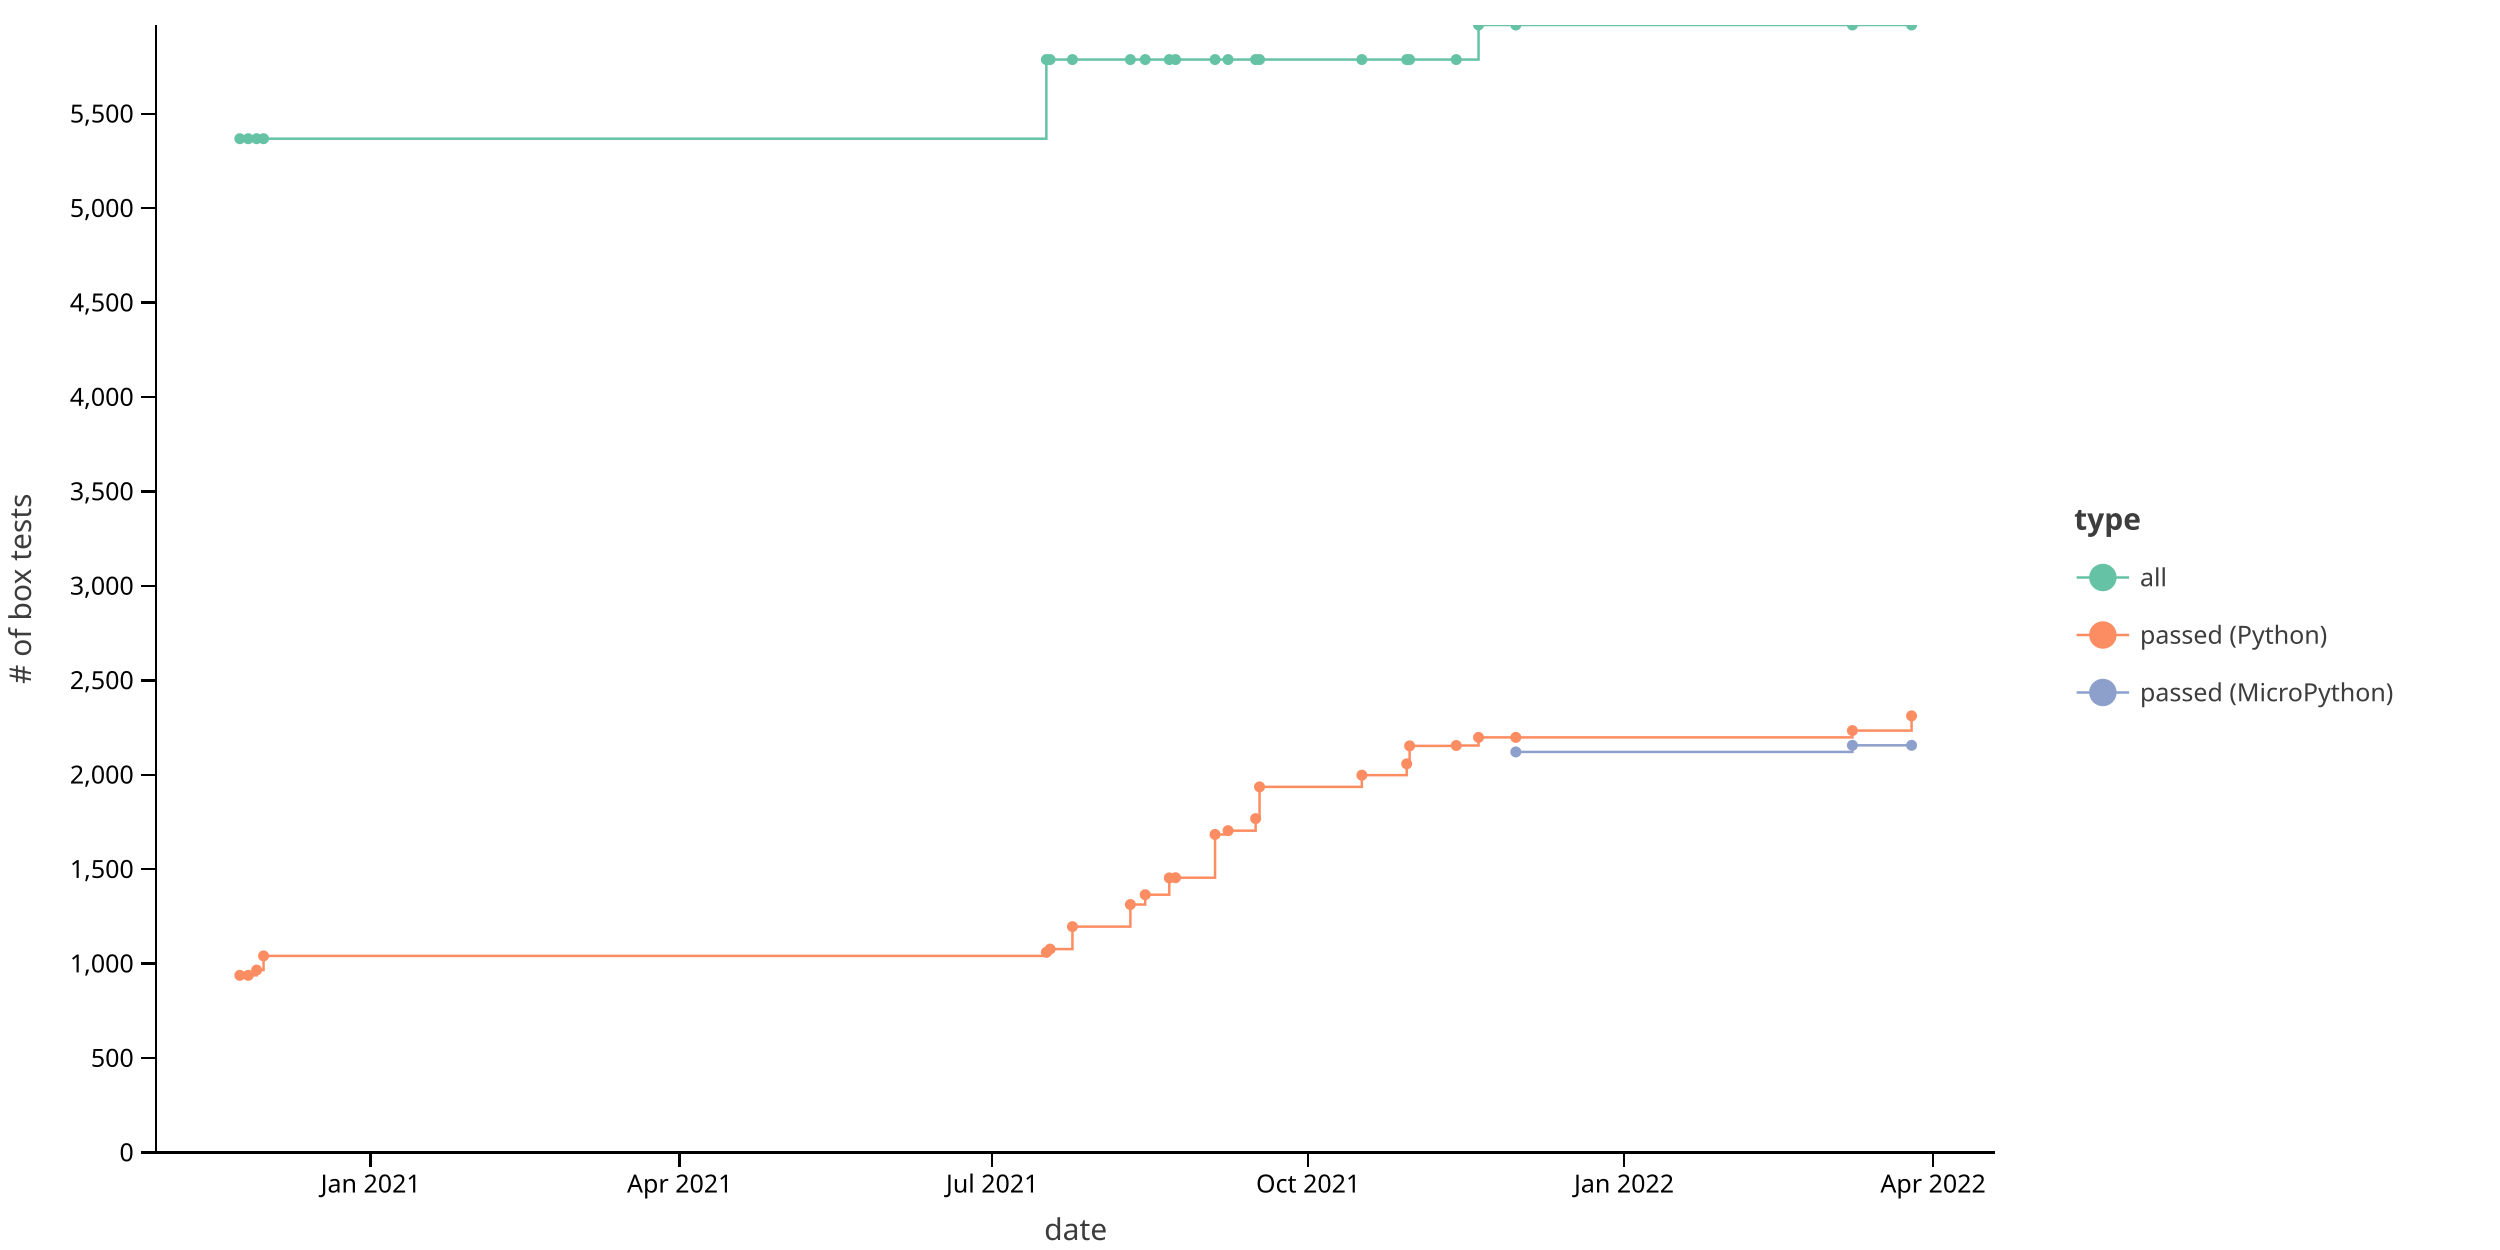
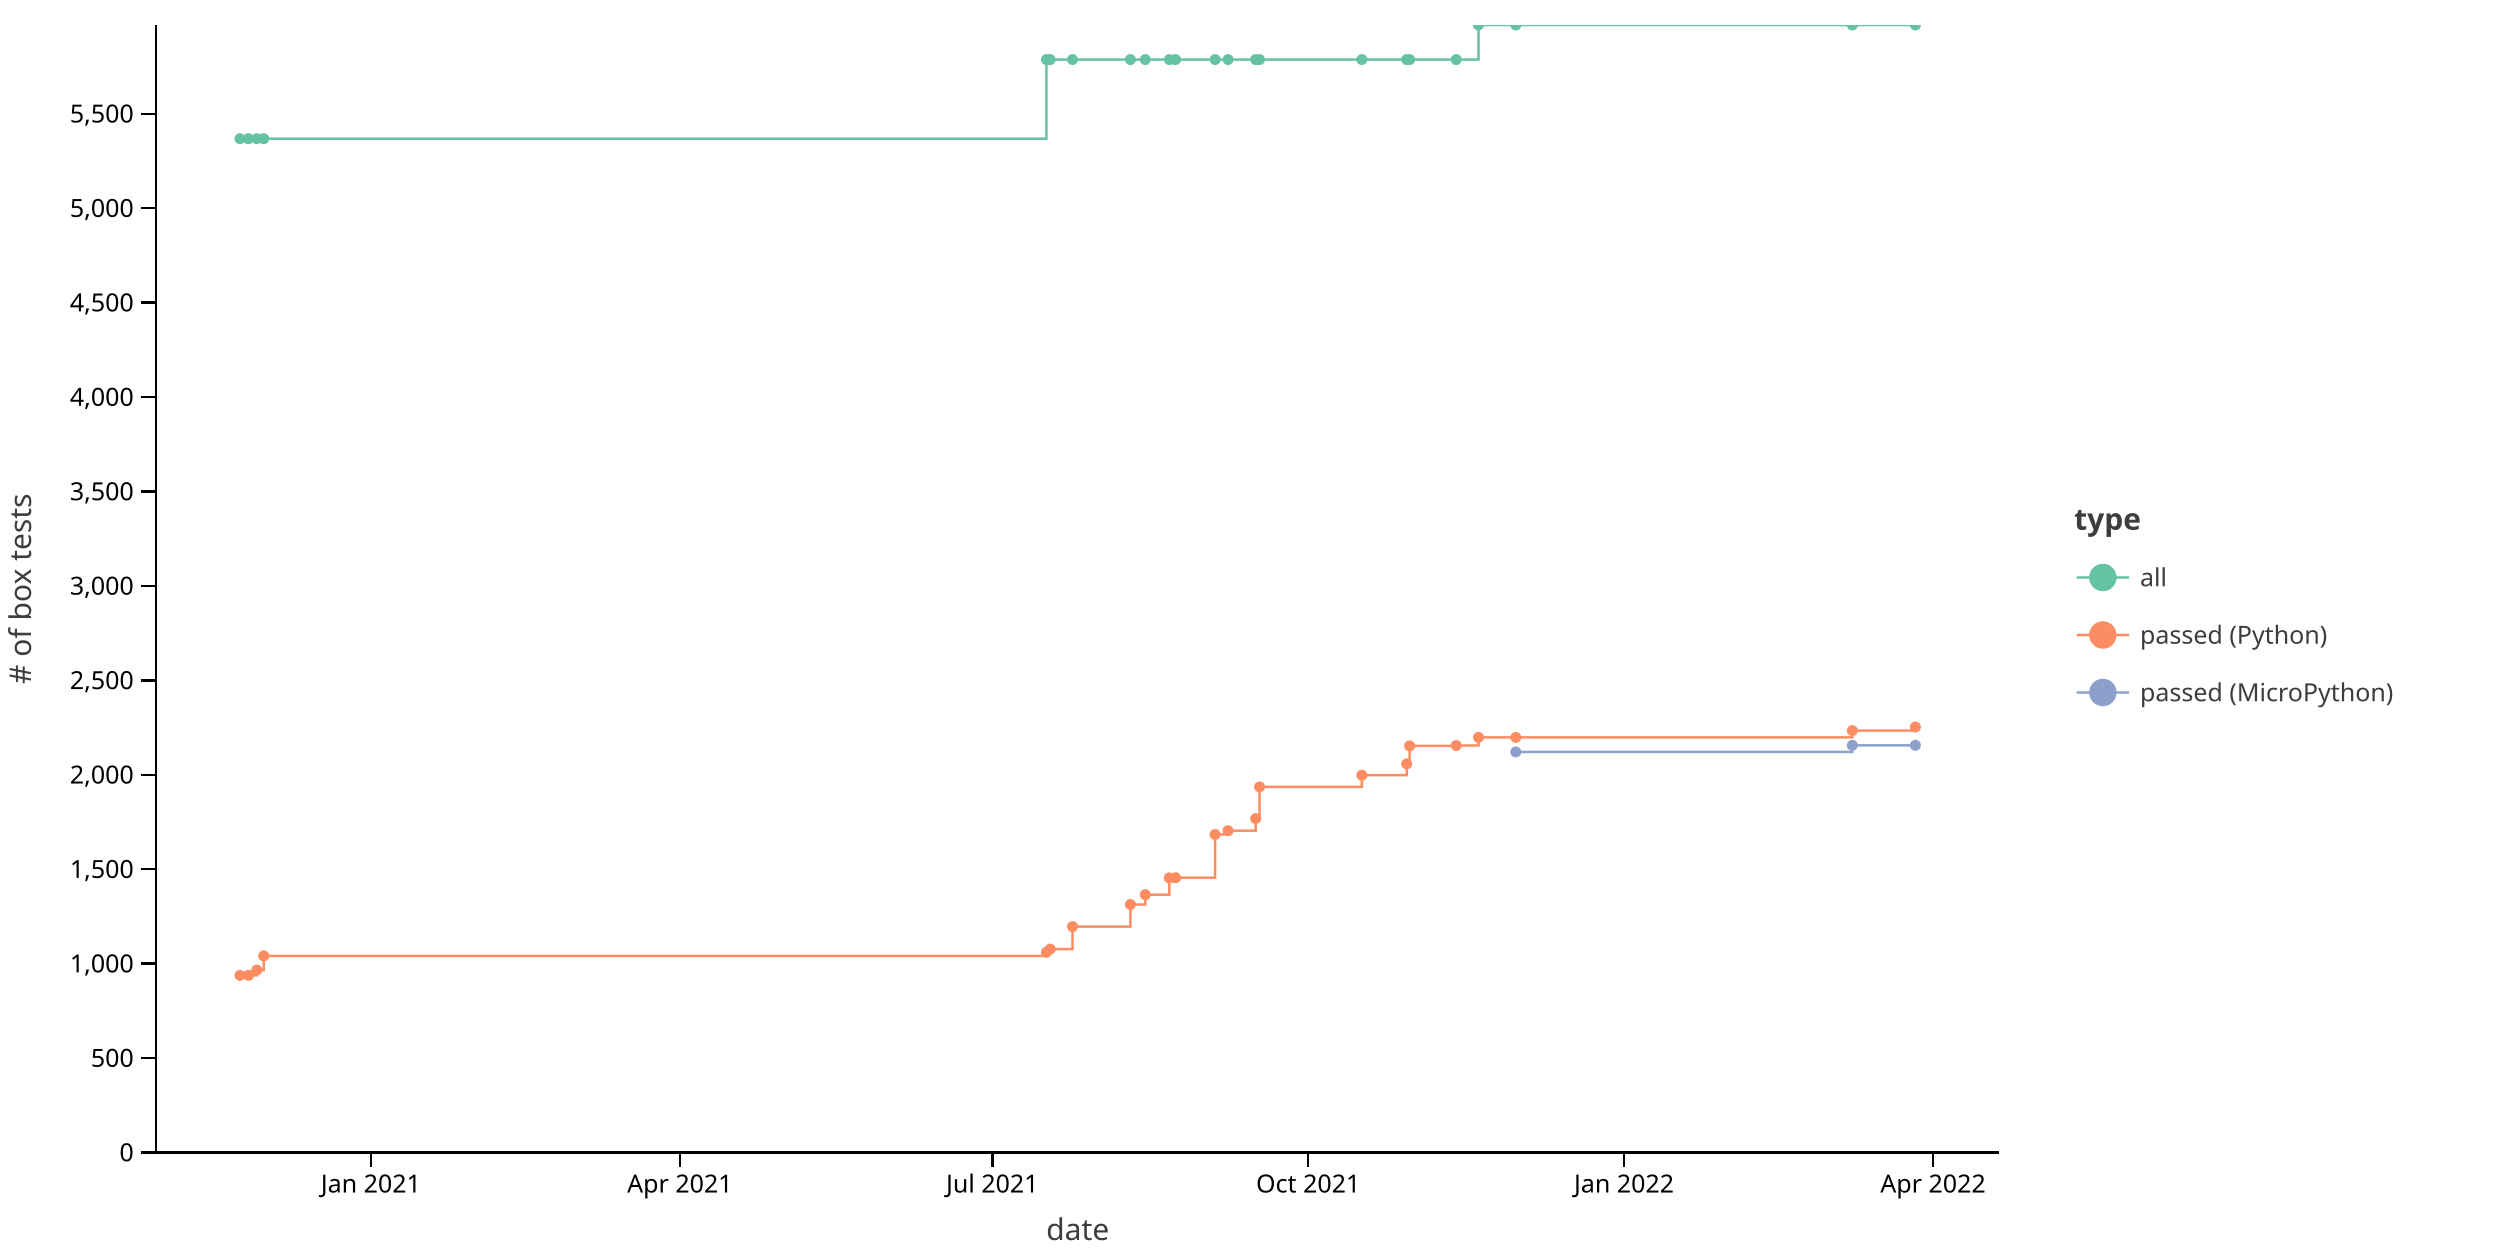
<svg xmlns="http://www.w3.org/2000/svg" class="plt-container" width="1000.0" height="500.0">
  <style type="text/css">
  .plt-container {
	font-family: "Lucida Grande", sans-serif;
	cursor: crosshair;
	user-select: none;
	-webkit-user-select: none;
	-moz-user-select: none;
	-ms-user-select: none;
}
.plt-backdrop {
   fill: white;
}
.plt-transparent .plt-backdrop {
   visibility: hidden;
}
text {
	font-size: 12px;
	fill: #3d3d3d;
	
	text-rendering: optimizeLegibility;
}
.plt-data-tooltip text {
	font-size: 12px;
}
.plt-axis-tooltip text {
	font-size: 12px;
}
.plt-axis line {
	shape-rendering: crispedges;
}
.plt-plot-title {

  font-size: 16.0px;
  font-weight: bold;
}
.plt-axis .tick text {

  font-size: 10.0px;
}
.plt-axis.small-tick-font .tick text {

  font-size: 8.0px;
}
.plt-axis-title text {

  font-size: 12.0px;
}
.plt_legend .legend-title text {

  font-size: 12.0px;
  font-weight: bold;
}
.plt_legend text {

  font-size: 10.0px;
}

  </style>
  <rect class="plt-backdrop" width="100%" height="100%">
  </rect>
  <g class="plt-plot">
    <g transform="translate(20.0 10.0 ) ">
      <g transform="translate(42.5 451.0 ) " class="plt-axis">
-         <g class="tick" transform="translate(85.77358 0.0 ) ">
+         <g class="tick" transform="translate(85.83818 0.0 ) ">
          <line stroke-width="1.0" stroke="rgb(0,0,0)" stroke-opacity="1.0" x2="0.0" y2="6.0">
          </line>
          <g transform="translate(0.0 9.0 ) ">
            <text style="fill:#000000;" text-anchor="middle" dy="0.7em">
            Jan 2021
            </text>
          </g>
        </g>
-         <g class="tick" transform="translate(209.3935 0.0 ) ">
+         <g class="tick" transform="translate(209.4389 0.0 ) ">
          <line stroke-width="1.0" stroke="rgb(0,0,0)" stroke-opacity="1.0" x2="0.0" y2="6.0">
          </line>
          <g transform="translate(0.0 9.0 ) ">
            <text style="fill:#000000;" text-anchor="middle" dy="0.7em">
            Apr 2021
            </text>
          </g>
        </g>
-         <g class="tick" transform="translate(334.387 0.0 ) ">
+         <g class="tick" transform="translate(334.4129 0.0 ) ">
          <line stroke-width="1.0" stroke="rgb(0,0,0)" stroke-opacity="1.0" x2="0.0" y2="6.0">
          </line>
          <g transform="translate(0.0 9.0 ) ">
            <text style="fill:#000000;" text-anchor="middle" dy="0.7em">
            Jul 2021
            </text>
          </g>
        </g>
-         <g class="tick" transform="translate(460.754 0.0 ) ">
+         <g class="tick" transform="translate(460.7603 0.0 ) ">
          <line stroke-width="1.0" stroke="rgb(0,0,0)" stroke-opacity="1.0" x2="0.0" y2="6.0">
          </line>
          <g transform="translate(0.0 9.0 ) ">
            <text style="fill:#000000;" text-anchor="middle" dy="0.7em">
            Oct 2021
            </text>
          </g>
        </g>
-         <g class="tick" transform="translate(587.1211 0.0 ) ">
+         <g class="tick" transform="translate(587.1077 0.0 ) ">
          <line stroke-width="1.0" stroke="rgb(0,0,0)" stroke-opacity="1.0" x2="0.0" y2="6.0">
          </line>
          <g transform="translate(0.0 9.0 ) ">
            <text style="fill:#000000;" text-anchor="middle" dy="0.7em">
            Jan 2022
            </text>
          </g>
        </g>
-         <g class="tick" transform="translate(710.741 0.0 ) ">
+         <g class="tick" transform="translate(710.7084 0.0 ) ">
          <line stroke-width="1.0" stroke="rgb(0,0,0)" stroke-opacity="1.0" x2="0.0" y2="6.0">
          </line>
          <g transform="translate(0.0 9.0 ) ">
            <text style="fill:#000000;" text-anchor="middle" dy="0.7em">
            Apr 2022
            </text>
          </g>
        </g>
-         <line x1="0.0" y1="0.0" x2="735.564" y2="0.0" stroke-width="1.0" stroke="rgb(0,0,0)" stroke-opacity="1.0">
+         <line x1="0.0" y1="0.0" x2="737.164" y2="0.0" stroke-width="1.0" stroke="rgb(0,0,0)" stroke-opacity="1.0">
        </line>
      </g>
      <g transform="translate(42.5 0.0 ) " class="plt-axis">
        <g class="tick" transform="translate(0.0 451.0 ) ">
          <line stroke-width="1.0" stroke="rgb(0,0,0)" stroke-opacity="1.0" x2="-6.0" y2="0.0">
          </line>
          <g transform="translate(-9.0 0.0 ) ">
            <text style="fill:#000000;" text-anchor="end" dy="0.35em">
            0
            </text>
          </g>
        </g>
        <g class="tick" transform="translate(0.0 413.2278 ) ">
          <line stroke-width="1.0" stroke="rgb(0,0,0)" stroke-opacity="1.0" x2="-6.0" y2="0.0">
          </line>
          <g transform="translate(-9.0 0.0 ) ">
            <text style="fill:#000000;" text-anchor="end" dy="0.35em">
            500
            </text>
          </g>
        </g>
        <g class="tick" transform="translate(0.0 375.4556 ) ">
          <line stroke-width="1.0" stroke="rgb(0,0,0)" stroke-opacity="1.0" x2="-6.0" y2="0.0">
          </line>
          <g transform="translate(-9.0 0.0 ) ">
            <text style="fill:#000000;" text-anchor="end" dy="0.35em">
            1,000
            </text>
          </g>
        </g>
        <g class="tick" transform="translate(0.0 337.6834 ) ">
          <line stroke-width="1.0" stroke="rgb(0,0,0)" stroke-opacity="1.0" x2="-6.0" y2="0.0">
          </line>
          <g transform="translate(-9.0 0.0 ) ">
            <text style="fill:#000000;" text-anchor="end" dy="0.35em">
            1,500
            </text>
          </g>
        </g>
        <g class="tick" transform="translate(0.0 299.9112 ) ">
          <line stroke-width="1.0" stroke="rgb(0,0,0)" stroke-opacity="1.0" x2="-6.0" y2="0.0">
          </line>
          <g transform="translate(-9.0 0.0 ) ">
            <text style="fill:#000000;" text-anchor="end" dy="0.35em">
            2,000
            </text>
          </g>
        </g>
        <g class="tick" transform="translate(0.0 262.139 ) ">
          <line stroke-width="1.0" stroke="rgb(0,0,0)" stroke-opacity="1.0" x2="-6.0" y2="0.0">
          </line>
          <g transform="translate(-9.0 0.0 ) ">
            <text style="fill:#000000;" text-anchor="end" dy="0.35em">
            2,500
            </text>
          </g>
        </g>
        <g class="tick" transform="translate(0.0 224.3668 ) ">
          <line stroke-width="1.0" stroke="rgb(0,0,0)" stroke-opacity="1.0" x2="-6.0" y2="0.0">
          </line>
          <g transform="translate(-9.0 0.0 ) ">
            <text style="fill:#000000;" text-anchor="end" dy="0.35em">
            3,000
            </text>
          </g>
        </g>
        <g class="tick" transform="translate(0.0 186.5946 ) ">
          <line stroke-width="1.0" stroke="rgb(0,0,0)" stroke-opacity="1.0" x2="-6.0" y2="0.0">
          </line>
          <g transform="translate(-9.0 0.0 ) ">
            <text style="fill:#000000;" text-anchor="end" dy="0.35em">
            3,500
            </text>
          </g>
        </g>
        <g class="tick" transform="translate(0.0 148.8224 ) ">
          <line stroke-width="1.0" stroke="rgb(0,0,0)" stroke-opacity="1.0" x2="-6.0" y2="0.0">
          </line>
          <g transform="translate(-9.0 0.0 ) ">
            <text style="fill:#000000;" text-anchor="end" dy="0.35em">
            4,000
            </text>
          </g>
        </g>
        <g class="tick" transform="translate(0.0 111.0503 ) ">
          <line stroke-width="1.0" stroke="rgb(0,0,0)" stroke-opacity="1.0" x2="-6.0" y2="0.0">
          </line>
          <g transform="translate(-9.0 0.0 ) ">
            <text style="fill:#000000;" text-anchor="end" dy="0.35em">
            4,500
            </text>
          </g>
        </g>
        <g class="tick" transform="translate(0.0 73.27806 ) ">
          <line stroke-width="1.0" stroke="rgb(0,0,0)" stroke-opacity="1.0" x2="-6.0" y2="0.0">
          </line>
          <g transform="translate(-9.0 0.0 ) ">
            <text style="fill:#000000;" text-anchor="end" dy="0.35em">
            5,000
            </text>
          </g>
        </g>
        <g class="tick" transform="translate(0.0 35.50586 ) ">
          <line stroke-width="1.0" stroke="rgb(0,0,0)" stroke-opacity="1.0" x2="-6.0" y2="0.0">
          </line>
          <g transform="translate(-9.0 0.0 ) ">
            <text style="fill:#000000;" text-anchor="end" dy="0.35em">
            5,500
            </text>
          </g>
        </g>
        <line x1="0.0" y1="0.0" x2="0.0" y2="451.0" stroke-width="1.0" stroke="rgb(0,0,0)" stroke-opacity="1.0">
        </line>
      </g>
-       <g transform="translate(42.5 0.0 ) " clip-path="url(#clip-0)" clip-bounds-jfx="[rect (0.0, 0.0), (735.564, 451.0)]">
+       <g transform="translate(42.5 0.0 ) " clip-path="url(#clip-0)" clip-bounds-jfx="[rect (0.0, 0.0), (737.164, 451.0)]">
        <defs>
          <clipPath id="clip-0">
-             <rect x="0.0" y="0.0" width="735.564" height="451.0">
+             <rect x="0.0" y="0.0" width="737.164" height="451.0">
            </rect>
          </clipPath>
        </defs>
        <g>
-           <path d="M33.435 45.478 L33.435 45.478 L36.811 45.478 L36.811 45.478 L40.152 45.478 L40.152 45.478 L42.926 45.478 L42.926 45.478 L356.044 45.478 L356.044 13.825 L357.535 13.825 L357.535 13.825 L366.48 13.825 L366.48 13.825 L389.646 13.825 L389.646 13.825 L395.592 13.825 L395.592 13.825 L405.209 13.825 L405.209 13.825 L407.725 13.825 L407.725 13.825 L423.522 13.825 L423.522 13.825 L428.724 13.825 L428.724 13.825 L439.758 13.825 L439.758 13.825 L441.32 13.825 L441.32 13.825 L482.249 13.825 L482.249 13.825 L500.181 13.825 L500.181 13.825 L501.344 13.825 L501.344 13.825 L520.001 13.825 L520.001 13.825 L528.917 13.825 L528.917 0.0 L543.826 0.0 L543.826 0.0 L678.463 0.0 L678.463 0.0 L702.129 0.0 L702.129 0.0 " fill="none" stroke-width="1.0" stroke="rgb(102,194,165)" stroke-opacity="1.0">
+           <path d="M33.507 45.478 L33.507 45.478 L36.883 45.478 L36.883 45.478 L40.224 45.478 L40.224 45.478 L42.997 45.478 L42.997 45.478 L356.066 45.478 L356.066 13.825 L357.557 13.825 L357.557 13.825 L366.501 13.825 L366.501 13.825 L389.663 13.825 L389.663 13.825 L395.608 13.825 L395.608 13.825 L405.223 13.825 L405.223 13.825 L407.739 13.825 L407.739 13.825 L423.534 13.825 L423.534 13.825 L428.735 13.825 L428.735 13.825 L439.768 13.825 L439.768 13.825 L441.33 13.825 L441.33 13.825 L482.251 13.825 L482.251 13.825 L500.182 13.825 L500.182 13.825 L501.344 13.825 L501.344 13.825 L519.998 13.825 L519.998 13.825 L528.913 13.825 L528.913 0.0 L543.82 0.0 L543.82 0.0 L678.435 0.0 L678.435 0.0 L703.657 0.0 L703.657 0.0 " fill="none" stroke-width="1.0" stroke="rgb(102,194,165)" stroke-opacity="1.0">
          </path>
        </g>
        <g>
-           <path d="M33.435 380.139 L33.435 380.139 L36.811 380.139 L36.811 380.139 L40.152 380.139 L40.152 378.024 L42.926 378.024 L42.926 372.358 L356.044 372.358 L356.044 370.923 L357.535 370.923 L357.535 369.639 L366.48 369.639 L366.48 360.649 L389.646 360.649 L389.646 351.81 L395.592 351.81 L395.592 347.882 L405.209 347.882 L405.209 341.158 L407.725 341.158 L407.725 341.083 L423.522 341.083 L423.522 323.783 L428.724 323.783 L428.724 322.272 L439.758 322.272 L439.758 317.438 L441.32 317.438 L441.32 304.746 L482.249 304.746 L482.249 300.062 L500.181 300.062 L500.181 295.53 L501.344 295.53 L501.344 288.353 L520.001 288.353 L520.001 288.202 L528.917 288.202 L528.917 284.953 L543.826 284.953 L543.826 284.953 L678.463 284.953 L678.463 282.234 L702.129 282.234 L702.129 276.341 " fill="none" stroke-width="1.0" stroke="rgb(252,141,98)" stroke-opacity="1.0">
+           <path d="M33.507 380.139 L33.507 380.139 L36.883 380.139 L36.883 380.139 L40.224 380.139 L40.224 378.024 L42.997 378.024 L42.997 372.358 L356.066 372.358 L356.066 370.923 L357.557 370.923 L357.557 369.639 L366.501 369.639 L366.501 360.649 L389.663 360.649 L389.663 351.81 L395.608 351.81 L395.608 347.882 L405.223 347.882 L405.223 341.158 L407.739 341.158 L407.739 341.083 L423.534 341.083 L423.534 323.783 L428.735 323.783 L428.735 322.272 L439.768 322.272 L439.768 317.438 L441.33 317.438 L441.33 304.746 L482.251 304.746 L482.251 300.062 L500.182 300.062 L500.182 295.53 L501.344 295.53 L501.344 288.353 L519.998 288.353 L519.998 288.202 L528.913 288.202 L528.913 284.953 L543.82 284.953 L543.82 284.953 L678.435 284.953 L678.435 282.234 L703.657 282.234 L703.657 280.798 " fill="none" stroke-width="1.0" stroke="rgb(252,141,98)" stroke-opacity="1.0">
          </path>
        </g>
        <g>
-           <path d="M543.826 290.77 L543.826 290.77 L678.463 290.77 L678.463 288.126 L702.129 288.126 L702.129 288.126 " fill="none" stroke-width="1.0" stroke="rgb(141,160,203)" stroke-opacity="1.0">
+           <path d="M543.82 290.77 L543.82 290.77 L678.435 290.77 L678.435 288.126 L703.657 288.126 L703.657 288.126 " fill="none" stroke-width="1.0" stroke="rgb(141,160,203)" stroke-opacity="1.0">
          </path>
        </g>
      </g>
-       <g transform="translate(42.5 0.0 ) " clip-path="url(#clip-1)" clip-bounds-jfx="[rect (0.0, 0.0), (735.564, 451.0)]">
+       <g transform="translate(42.5 0.0 ) " clip-path="url(#clip-1)" clip-bounds-jfx="[rect (0.0, 0.0), (737.164, 451.0)]">
        <defs>
          <clipPath id="clip-1">
-             <rect x="0.0" y="0.0" width="735.564" height="451.0">
+             <rect x="0.0" y="0.0" width="737.164" height="451.0">
            </rect>
          </clipPath>
        </defs>
        <g>
          <g>
-             <circle fill="#66c2a5" stroke="#66c2a5" stroke-opacity="0.0" stroke-width="0.0" cx="33.435" cy="45.478" r="2.2" />
-             <circle fill="#66c2a5" stroke="#66c2a5" stroke-opacity="0.0" stroke-width="0.0" cx="36.811" cy="45.478" r="2.2" />
-             <circle fill="#66c2a5" stroke="#66c2a5" stroke-opacity="0.0" stroke-width="0.0" cx="40.152" cy="45.478" r="2.2" />
-             <circle fill="#66c2a5" stroke="#66c2a5" stroke-opacity="0.0" stroke-width="0.0" cx="42.926" cy="45.478" r="2.2" />
-             <circle fill="#66c2a5" stroke="#66c2a5" stroke-opacity="0.0" stroke-width="0.0" cx="356.044" cy="13.825" r="2.2" />
-             <circle fill="#66c2a5" stroke="#66c2a5" stroke-opacity="0.0" stroke-width="0.0" cx="357.535" cy="13.825" r="2.2" />
-             <circle fill="#66c2a5" stroke="#66c2a5" stroke-opacity="0.0" stroke-width="0.0" cx="366.48" cy="13.825" r="2.2" />
-             <circle fill="#66c2a5" stroke="#66c2a5" stroke-opacity="0.0" stroke-width="0.0" cx="389.646" cy="13.825" r="2.2" />
-             <circle fill="#66c2a5" stroke="#66c2a5" stroke-opacity="0.0" stroke-width="0.0" cx="395.592" cy="13.825" r="2.2" />
-             <circle fill="#66c2a5" stroke="#66c2a5" stroke-opacity="0.0" stroke-width="0.0" cx="405.209" cy="13.825" r="2.2" />
-             <circle fill="#66c2a5" stroke="#66c2a5" stroke-opacity="0.0" stroke-width="0.0" cx="407.725" cy="13.825" r="2.2" />
-             <circle fill="#66c2a5" stroke="#66c2a5" stroke-opacity="0.0" stroke-width="0.0" cx="423.522" cy="13.825" r="2.2" />
-             <circle fill="#66c2a5" stroke="#66c2a5" stroke-opacity="0.0" stroke-width="0.0" cx="428.724" cy="13.825" r="2.2" />
-             <circle fill="#66c2a5" stroke="#66c2a5" stroke-opacity="0.0" stroke-width="0.0" cx="439.758" cy="13.825" r="2.2" />
-             <circle fill="#66c2a5" stroke="#66c2a5" stroke-opacity="0.0" stroke-width="0.0" cx="441.32" cy="13.825" r="2.2" />
-             <circle fill="#66c2a5" stroke="#66c2a5" stroke-opacity="0.0" stroke-width="0.0" cx="482.249" cy="13.825" r="2.2" />
-             <circle fill="#66c2a5" stroke="#66c2a5" stroke-opacity="0.0" stroke-width="0.0" cx="500.181" cy="13.825" r="2.2" />
+             <circle fill="#66c2a5" stroke="#66c2a5" stroke-opacity="0.0" stroke-width="0.0" cx="33.507" cy="45.478" r="2.2" />
+             <circle fill="#66c2a5" stroke="#66c2a5" stroke-opacity="0.0" stroke-width="0.0" cx="36.883" cy="45.478" r="2.2" />
+             <circle fill="#66c2a5" stroke="#66c2a5" stroke-opacity="0.0" stroke-width="0.0" cx="40.224" cy="45.478" r="2.2" />
+             <circle fill="#66c2a5" stroke="#66c2a5" stroke-opacity="0.0" stroke-width="0.0" cx="42.997" cy="45.478" r="2.2" />
+             <circle fill="#66c2a5" stroke="#66c2a5" stroke-opacity="0.0" stroke-width="0.0" cx="356.066" cy="13.825" r="2.2" />
+             <circle fill="#66c2a5" stroke="#66c2a5" stroke-opacity="0.0" stroke-width="0.0" cx="357.557" cy="13.825" r="2.2" />
+             <circle fill="#66c2a5" stroke="#66c2a5" stroke-opacity="0.0" stroke-width="0.0" cx="366.501" cy="13.825" r="2.2" />
+             <circle fill="#66c2a5" stroke="#66c2a5" stroke-opacity="0.0" stroke-width="0.0" cx="389.663" cy="13.825" r="2.2" />
+             <circle fill="#66c2a5" stroke="#66c2a5" stroke-opacity="0.0" stroke-width="0.0" cx="395.608" cy="13.825" r="2.2" />
+             <circle fill="#66c2a5" stroke="#66c2a5" stroke-opacity="0.0" stroke-width="0.0" cx="405.223" cy="13.825" r="2.2" />
+             <circle fill="#66c2a5" stroke="#66c2a5" stroke-opacity="0.0" stroke-width="0.0" cx="407.739" cy="13.825" r="2.2" />
+             <circle fill="#66c2a5" stroke="#66c2a5" stroke-opacity="0.0" stroke-width="0.0" cx="423.534" cy="13.825" r="2.2" />
+             <circle fill="#66c2a5" stroke="#66c2a5" stroke-opacity="0.0" stroke-width="0.0" cx="428.735" cy="13.825" r="2.2" />
+             <circle fill="#66c2a5" stroke="#66c2a5" stroke-opacity="0.0" stroke-width="0.0" cx="439.768" cy="13.825" r="2.2" />
+             <circle fill="#66c2a5" stroke="#66c2a5" stroke-opacity="0.0" stroke-width="0.0" cx="441.33" cy="13.825" r="2.2" />
+             <circle fill="#66c2a5" stroke="#66c2a5" stroke-opacity="0.0" stroke-width="0.0" cx="482.251" cy="13.825" r="2.2" />
+             <circle fill="#66c2a5" stroke="#66c2a5" stroke-opacity="0.0" stroke-width="0.0" cx="500.182" cy="13.825" r="2.2" />
            <circle fill="#66c2a5" stroke="#66c2a5" stroke-opacity="0.0" stroke-width="0.0" cx="501.344" cy="13.825" r="2.2" />
-             <circle fill="#66c2a5" stroke="#66c2a5" stroke-opacity="0.0" stroke-width="0.0" cx="520.001" cy="13.825" r="2.2" />
-             <circle fill="#66c2a5" stroke="#66c2a5" stroke-opacity="0.0" stroke-width="0.0" cx="528.917" cy="0.0" r="2.2" />
-             <circle fill="#66c2a5" stroke="#66c2a5" stroke-opacity="0.0" stroke-width="0.0" cx="543.826" cy="0.0" r="2.2" />
-             <circle fill="#66c2a5" stroke="#66c2a5" stroke-opacity="0.0" stroke-width="0.0" cx="678.463" cy="0.0" r="2.2" />
-             <circle fill="#66c2a5" stroke="#66c2a5" stroke-opacity="0.0" stroke-width="0.0" cx="702.129" cy="0.0" r="2.2" />
-             <circle fill="#fc8d62" stroke="#fc8d62" stroke-opacity="0.0" stroke-width="0.0" cx="33.435" cy="380.139" r="2.2" />
-             <circle fill="#fc8d62" stroke="#fc8d62" stroke-opacity="0.0" stroke-width="0.0" cx="36.811" cy="380.139" r="2.2" />
-             <circle fill="#fc8d62" stroke="#fc8d62" stroke-opacity="0.0" stroke-width="0.0" cx="40.152" cy="378.024" r="2.2" />
-             <circle fill="#fc8d62" stroke="#fc8d62" stroke-opacity="0.0" stroke-width="0.0" cx="42.926" cy="372.358" r="2.2" />
-             <circle fill="#fc8d62" stroke="#fc8d62" stroke-opacity="0.0" stroke-width="0.0" cx="356.044" cy="370.923" r="2.2" />
-             <circle fill="#fc8d62" stroke="#fc8d62" stroke-opacity="0.0" stroke-width="0.0" cx="357.535" cy="369.639" r="2.2" />
-             <circle fill="#fc8d62" stroke="#fc8d62" stroke-opacity="0.0" stroke-width="0.0" cx="366.48" cy="360.649" r="2.2" />
-             <circle fill="#fc8d62" stroke="#fc8d62" stroke-opacity="0.0" stroke-width="0.0" cx="389.646" cy="351.81" r="2.2" />
-             <circle fill="#fc8d62" stroke="#fc8d62" stroke-opacity="0.0" stroke-width="0.0" cx="395.592" cy="347.882" r="2.2" />
-             <circle fill="#fc8d62" stroke="#fc8d62" stroke-opacity="0.0" stroke-width="0.0" cx="405.209" cy="341.158" r="2.2" />
-             <circle fill="#fc8d62" stroke="#fc8d62" stroke-opacity="0.0" stroke-width="0.0" cx="407.725" cy="341.083" r="2.2" />
-             <circle fill="#fc8d62" stroke="#fc8d62" stroke-opacity="0.0" stroke-width="0.0" cx="423.522" cy="323.783" r="2.2" />
-             <circle fill="#fc8d62" stroke="#fc8d62" stroke-opacity="0.0" stroke-width="0.0" cx="428.724" cy="322.272" r="2.2" />
-             <circle fill="#fc8d62" stroke="#fc8d62" stroke-opacity="0.0" stroke-width="0.0" cx="439.758" cy="317.438" r="2.2" />
-             <circle fill="#fc8d62" stroke="#fc8d62" stroke-opacity="0.0" stroke-width="0.0" cx="441.32" cy="304.746" r="2.2" />
-             <circle fill="#fc8d62" stroke="#fc8d62" stroke-opacity="0.0" stroke-width="0.0" cx="482.249" cy="300.062" r="2.2" />
-             <circle fill="#fc8d62" stroke="#fc8d62" stroke-opacity="0.0" stroke-width="0.0" cx="500.181" cy="295.53" r="2.2" />
+             <circle fill="#66c2a5" stroke="#66c2a5" stroke-opacity="0.0" stroke-width="0.0" cx="519.998" cy="13.825" r="2.2" />
+             <circle fill="#66c2a5" stroke="#66c2a5" stroke-opacity="0.0" stroke-width="0.0" cx="528.913" cy="0.0" r="2.2" />
+             <circle fill="#66c2a5" stroke="#66c2a5" stroke-opacity="0.0" stroke-width="0.0" cx="543.82" cy="0.0" r="2.2" />
+             <circle fill="#66c2a5" stroke="#66c2a5" stroke-opacity="0.0" stroke-width="0.0" cx="678.435" cy="0.0" r="2.2" />
+             <circle fill="#66c2a5" stroke="#66c2a5" stroke-opacity="0.0" stroke-width="0.0" cx="703.657" cy="0.0" r="2.2" />
+             <circle fill="#fc8d62" stroke="#fc8d62" stroke-opacity="0.0" stroke-width="0.0" cx="33.507" cy="380.139" r="2.2" />
+             <circle fill="#fc8d62" stroke="#fc8d62" stroke-opacity="0.0" stroke-width="0.0" cx="36.883" cy="380.139" r="2.2" />
+             <circle fill="#fc8d62" stroke="#fc8d62" stroke-opacity="0.0" stroke-width="0.0" cx="40.224" cy="378.024" r="2.2" />
+             <circle fill="#fc8d62" stroke="#fc8d62" stroke-opacity="0.0" stroke-width="0.0" cx="42.997" cy="372.358" r="2.2" />
+             <circle fill="#fc8d62" stroke="#fc8d62" stroke-opacity="0.0" stroke-width="0.0" cx="356.066" cy="370.923" r="2.2" />
+             <circle fill="#fc8d62" stroke="#fc8d62" stroke-opacity="0.0" stroke-width="0.0" cx="357.557" cy="369.639" r="2.2" />
+             <circle fill="#fc8d62" stroke="#fc8d62" stroke-opacity="0.0" stroke-width="0.0" cx="366.501" cy="360.649" r="2.2" />
+             <circle fill="#fc8d62" stroke="#fc8d62" stroke-opacity="0.0" stroke-width="0.0" cx="389.663" cy="351.81" r="2.2" />
+             <circle fill="#fc8d62" stroke="#fc8d62" stroke-opacity="0.0" stroke-width="0.0" cx="395.608" cy="347.882" r="2.2" />
+             <circle fill="#fc8d62" stroke="#fc8d62" stroke-opacity="0.0" stroke-width="0.0" cx="405.223" cy="341.158" r="2.2" />
+             <circle fill="#fc8d62" stroke="#fc8d62" stroke-opacity="0.0" stroke-width="0.0" cx="407.739" cy="341.083" r="2.2" />
+             <circle fill="#fc8d62" stroke="#fc8d62" stroke-opacity="0.0" stroke-width="0.0" cx="423.534" cy="323.783" r="2.2" />
+             <circle fill="#fc8d62" stroke="#fc8d62" stroke-opacity="0.0" stroke-width="0.0" cx="428.735" cy="322.272" r="2.2" />
+             <circle fill="#fc8d62" stroke="#fc8d62" stroke-opacity="0.0" stroke-width="0.0" cx="439.768" cy="317.438" r="2.2" />
+             <circle fill="#fc8d62" stroke="#fc8d62" stroke-opacity="0.0" stroke-width="0.0" cx="441.33" cy="304.746" r="2.2" />
+             <circle fill="#fc8d62" stroke="#fc8d62" stroke-opacity="0.0" stroke-width="0.0" cx="482.251" cy="300.062" r="2.2" />
+             <circle fill="#fc8d62" stroke="#fc8d62" stroke-opacity="0.0" stroke-width="0.0" cx="500.182" cy="295.53" r="2.2" />
            <circle fill="#fc8d62" stroke="#fc8d62" stroke-opacity="0.0" stroke-width="0.0" cx="501.344" cy="288.353" r="2.2" />
-             <circle fill="#fc8d62" stroke="#fc8d62" stroke-opacity="0.0" stroke-width="0.0" cx="520.001" cy="288.202" r="2.2" />
-             <circle fill="#fc8d62" stroke="#fc8d62" stroke-opacity="0.0" stroke-width="0.0" cx="528.917" cy="284.953" r="2.2" />
-             <circle fill="#fc8d62" stroke="#fc8d62" stroke-opacity="0.0" stroke-width="0.0" cx="543.826" cy="284.953" r="2.2" />
-             <circle fill="#fc8d62" stroke="#fc8d62" stroke-opacity="0.0" stroke-width="0.0" cx="678.463" cy="282.234" r="2.2" />
-             <circle fill="#fc8d62" stroke="#fc8d62" stroke-opacity="0.0" stroke-width="0.0" cx="702.129" cy="276.341" r="2.2" />
-             <circle fill="#8da0cb" stroke="#8da0cb" stroke-opacity="0.0" stroke-width="0.0" cx="543.826" cy="290.77" r="2.2" />
-             <circle fill="#8da0cb" stroke="#8da0cb" stroke-opacity="0.0" stroke-width="0.0" cx="678.463" cy="288.126" r="2.2" />
-             <circle fill="#8da0cb" stroke="#8da0cb" stroke-opacity="0.0" stroke-width="0.0" cx="702.129" cy="288.126" r="2.2" />
+             <circle fill="#fc8d62" stroke="#fc8d62" stroke-opacity="0.0" stroke-width="0.0" cx="519.998" cy="288.202" r="2.2" />
+             <circle fill="#fc8d62" stroke="#fc8d62" stroke-opacity="0.0" stroke-width="0.0" cx="528.913" cy="284.953" r="2.2" />
+             <circle fill="#fc8d62" stroke="#fc8d62" stroke-opacity="0.0" stroke-width="0.0" cx="543.82" cy="284.953" r="2.2" />
+             <circle fill="#fc8d62" stroke="#fc8d62" stroke-opacity="0.0" stroke-width="0.0" cx="678.435" cy="282.234" r="2.2" />
+             <circle fill="#fc8d62" stroke="#fc8d62" stroke-opacity="0.0" stroke-width="0.0" cx="703.657" cy="280.798" r="2.2" />
+             <circle fill="#8da0cb" stroke="#8da0cb" stroke-opacity="0.0" stroke-width="0.0" cx="543.82" cy="290.77" r="2.2" />
+             <circle fill="#8da0cb" stroke="#8da0cb" stroke-opacity="0.0" stroke-width="0.0" cx="678.435" cy="288.126" r="2.2" />
+             <circle fill="#8da0cb" stroke="#8da0cb" stroke-opacity="0.0" stroke-width="0.0" cx="703.657" cy="288.126" r="2.2" />
          </g>
        </g>
      </g>
    </g>
    <g class="plt-axis">
      <g transform="translate(4.0 235.5 ) rotate(-90.0 ) " class="plt-axis-title">
        <text text-anchor="middle" dy="0.7em">
        # of box tests
        </text>
      </g>
    </g>
    <g class="plt-axis">
-       <g transform="translate(430.2819 496.0 ) " class="plt-axis-title">
+       <g transform="translate(431.082 496.0 ) " class="plt-axis-title">
        <text text-anchor="middle">
        date
        </text>
      </g>
    </g>
    <g transform="translate(819.65 197.5 ) " class="plt_legend">
      <rect x="5.0" y="5.0" height="95.0" width="170.35" fill="rgb(255,255,255)" fill-opacity="1.0">
      </rect>
      <g transform="translate(10.0 10.0 ) ">
        <g class="legend-title" transform="translate(0.0 -4.0 ) ">
          <text dy="0.7em">
          type
          </text>
        </g>
        <g transform="translate(0.0 12.0 ) ">
          <g transform="">
            <g>
              <rect x="1.0" y="1.0" height="21.0" width="21.0" stroke-width="1.0" stroke="rgb(255,255,255)" stroke-opacity="1.0" fill="rgb(255,255,255)" fill-opacity="1.0">
              </rect>
              <g transform="translate(1.0 1.0 ) ">
                <g>
                  <line x1="0.0" y1="10.5" x2="21.0" y2="10.5" stroke="rgb(102,194,165)" stroke-opacity="1.0" fill="rgb(17,142,216)" fill-opacity="1.0" stroke-width="1.0">
                  </line>
                </g>
                <g>
                  <g>
                    <circle fill="#66c2a5" stroke="#66c2a5" stroke-opacity="0.0" stroke-width="0.0" cx="10.5" cy="10.5" r="5.5" />
                  </g>
                </g>
              </g>
              <rect x="0.0" y="0.0" height="23.0" width="23.0" stroke-width="1.0" stroke="rgb(255,255,255)" stroke-opacity="1.0" fill="none">
              </rect>
            </g>
            <g transform="translate(26.35 11.5 ) ">
              <text dy="0.35em">
              all
              </text>
            </g>
          </g>
          <g transform="translate(0.0 23.0 ) ">
            <g>
              <rect x="1.0" y="1.0" height="21.0" width="21.0" stroke-width="1.0" stroke="rgb(255,255,255)" stroke-opacity="1.0" fill="rgb(255,255,255)" fill-opacity="1.0">
              </rect>
              <g transform="translate(1.0 1.0 ) ">
                <g>
                  <line x1="0.0" y1="10.5" x2="21.0" y2="10.5" stroke="rgb(252,141,98)" stroke-opacity="1.0" fill="rgb(17,142,216)" fill-opacity="1.0" stroke-width="1.0">
                  </line>
                </g>
                <g>
                  <g>
                    <circle fill="#fc8d62" stroke="#fc8d62" stroke-opacity="0.0" stroke-width="0.0" cx="10.5" cy="10.5" r="5.5" />
                  </g>
                </g>
              </g>
              <rect x="0.0" y="0.0" height="23.0" width="23.0" stroke-width="1.0" stroke="rgb(255,255,255)" stroke-opacity="1.0" fill="none">
              </rect>
            </g>
            <g transform="translate(26.35 11.5 ) ">
              <text dy="0.35em">
              passed (Python)
              </text>
            </g>
          </g>
          <g transform="translate(0.0 46.0 ) ">
            <g>
              <rect x="1.0" y="1.0" height="21.0" width="21.0" stroke-width="1.0" stroke="rgb(255,255,255)" stroke-opacity="1.0" fill="rgb(255,255,255)" fill-opacity="1.0">
              </rect>
              <g transform="translate(1.0 1.0 ) ">
                <g>
                  <line x1="0.0" y1="10.5" x2="21.0" y2="10.5" stroke="rgb(141,160,203)" stroke-opacity="1.0" fill="rgb(17,142,216)" fill-opacity="1.0" stroke-width="1.0">
                  </line>
                </g>
                <g>
                  <g>
                    <circle fill="#8da0cb" stroke="#8da0cb" stroke-opacity="0.0" stroke-width="0.0" cx="10.5" cy="10.5" r="5.5" />
                  </g>
                </g>
              </g>
              <rect x="0.0" y="0.0" height="23.0" width="23.0" stroke-width="1.0" stroke="rgb(255,255,255)" stroke-opacity="1.0" fill="none">
              </rect>
            </g>
            <g transform="translate(26.35 11.5 ) ">
              <text dy="0.35em">
              passed (MicroPython)
              </text>
            </g>
          </g>
        </g>
      </g>
    </g>
  </g>
</svg>
